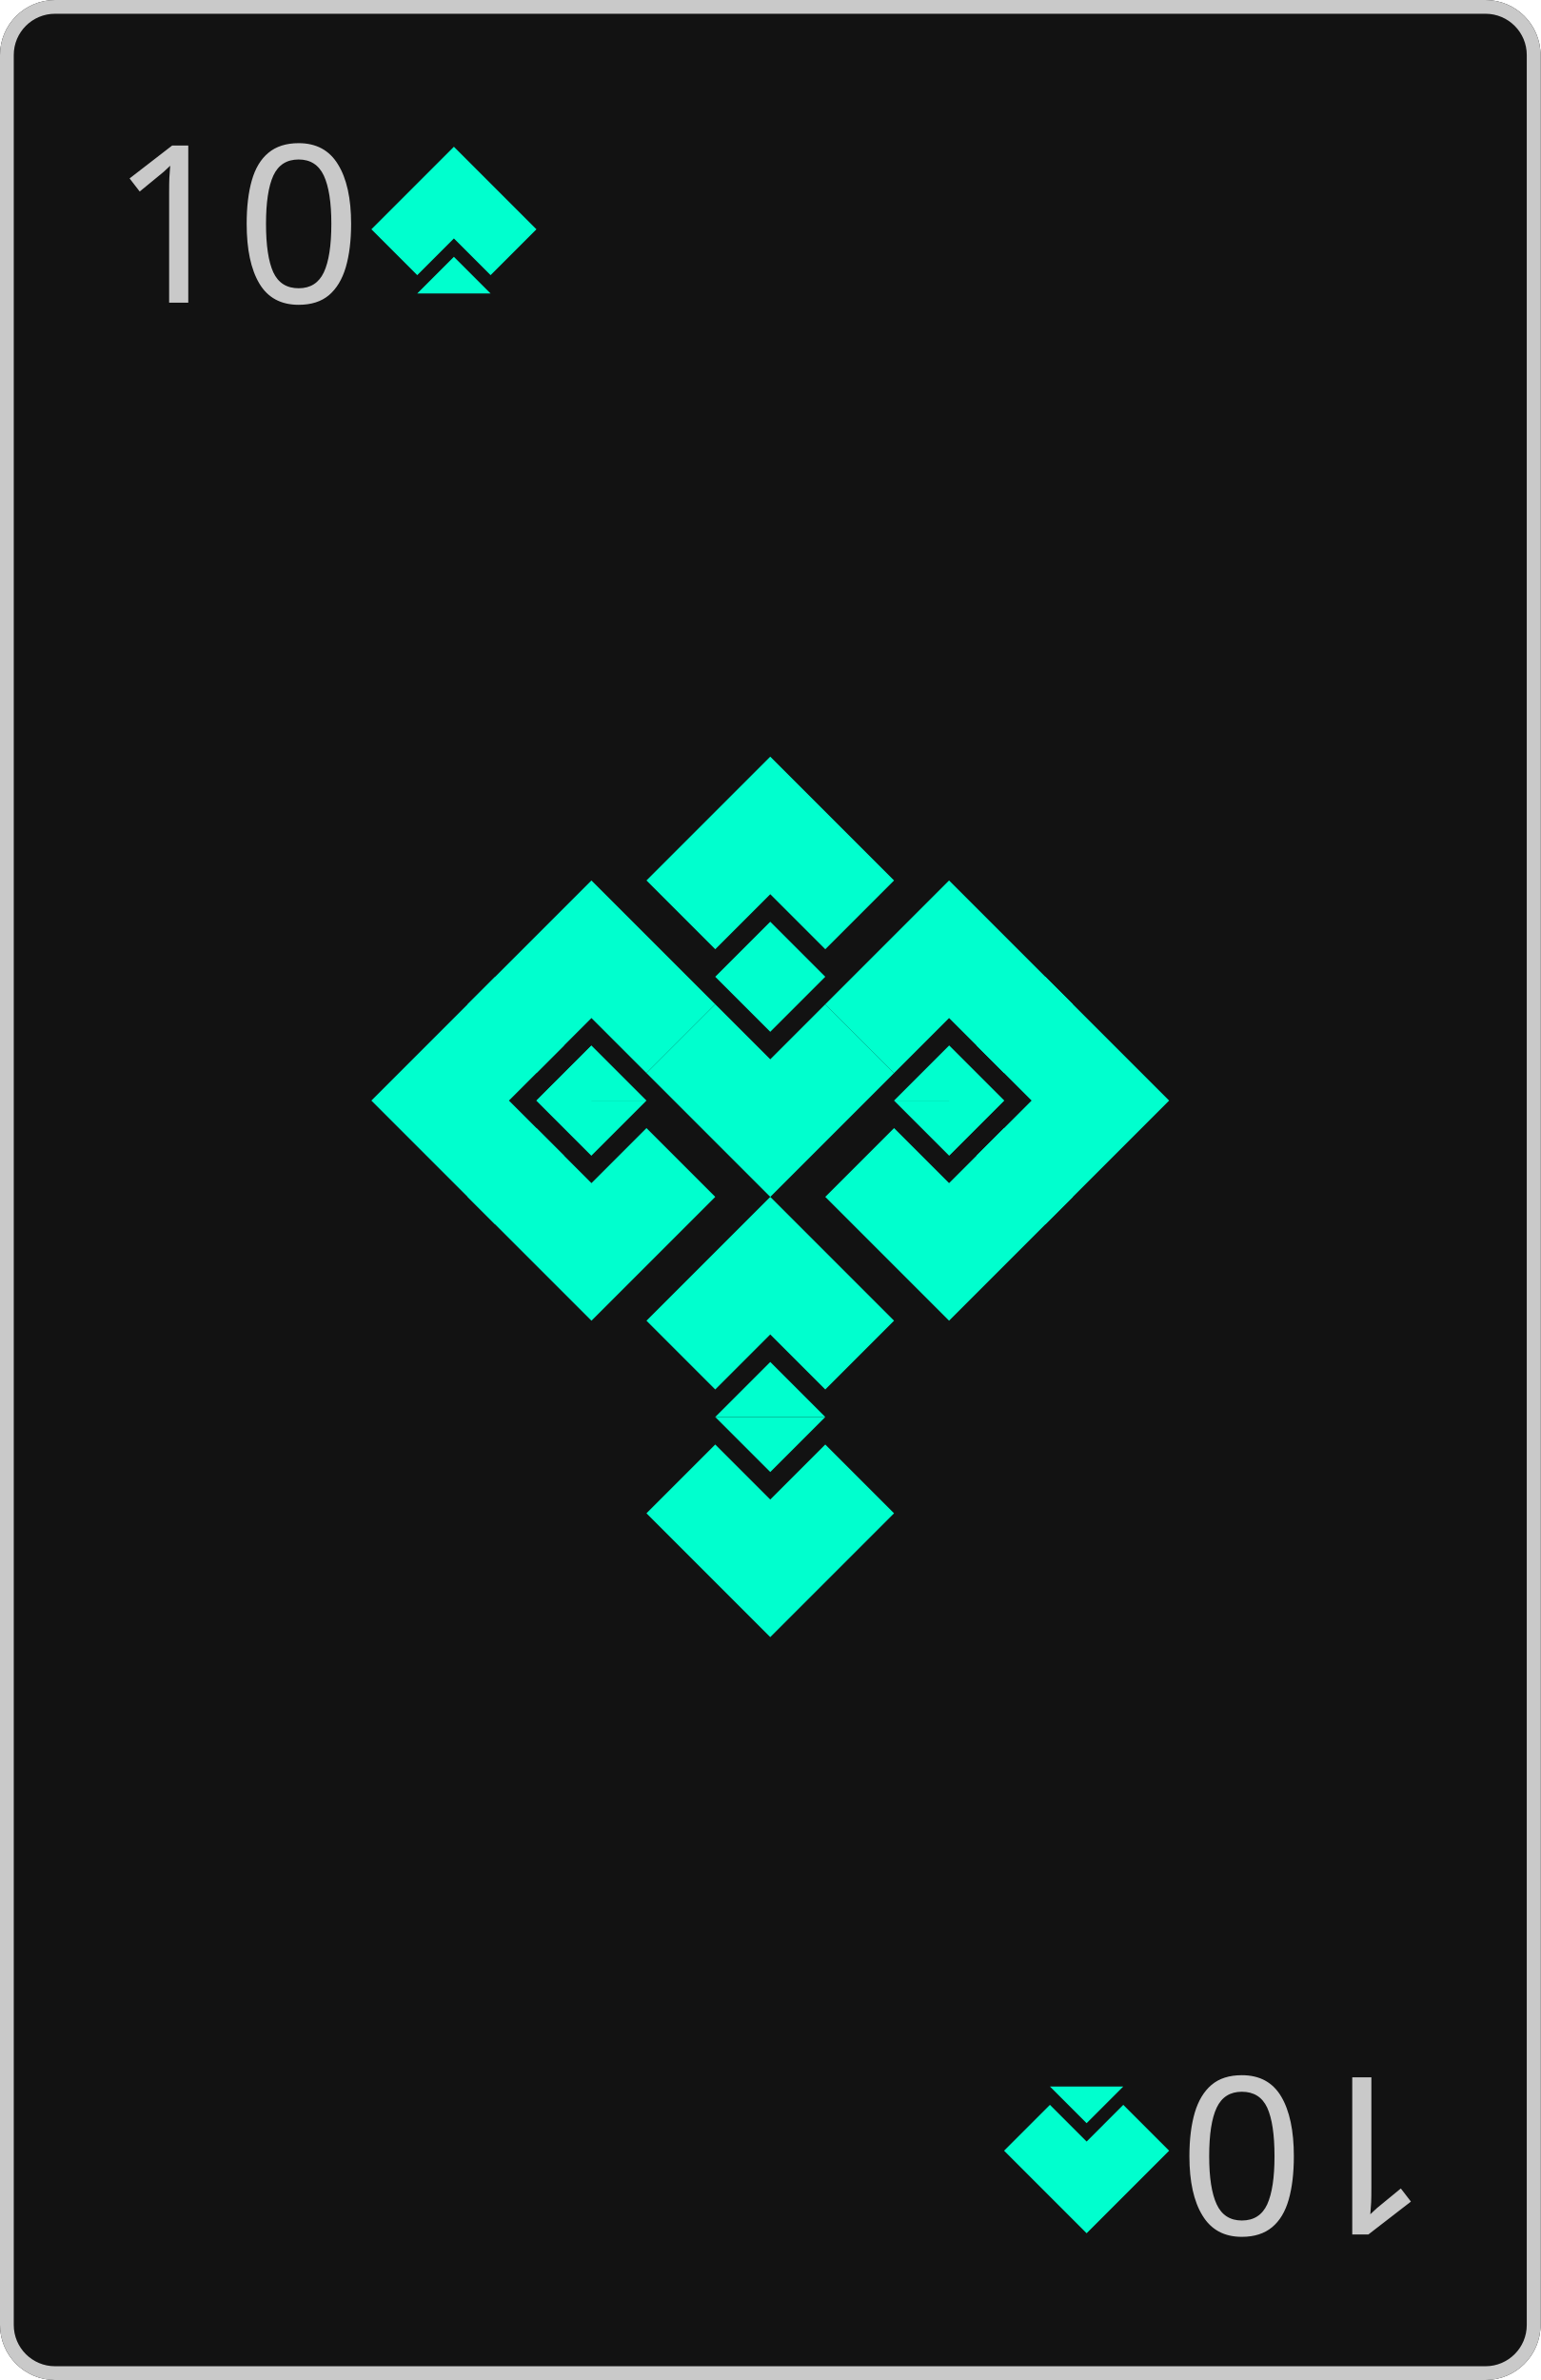
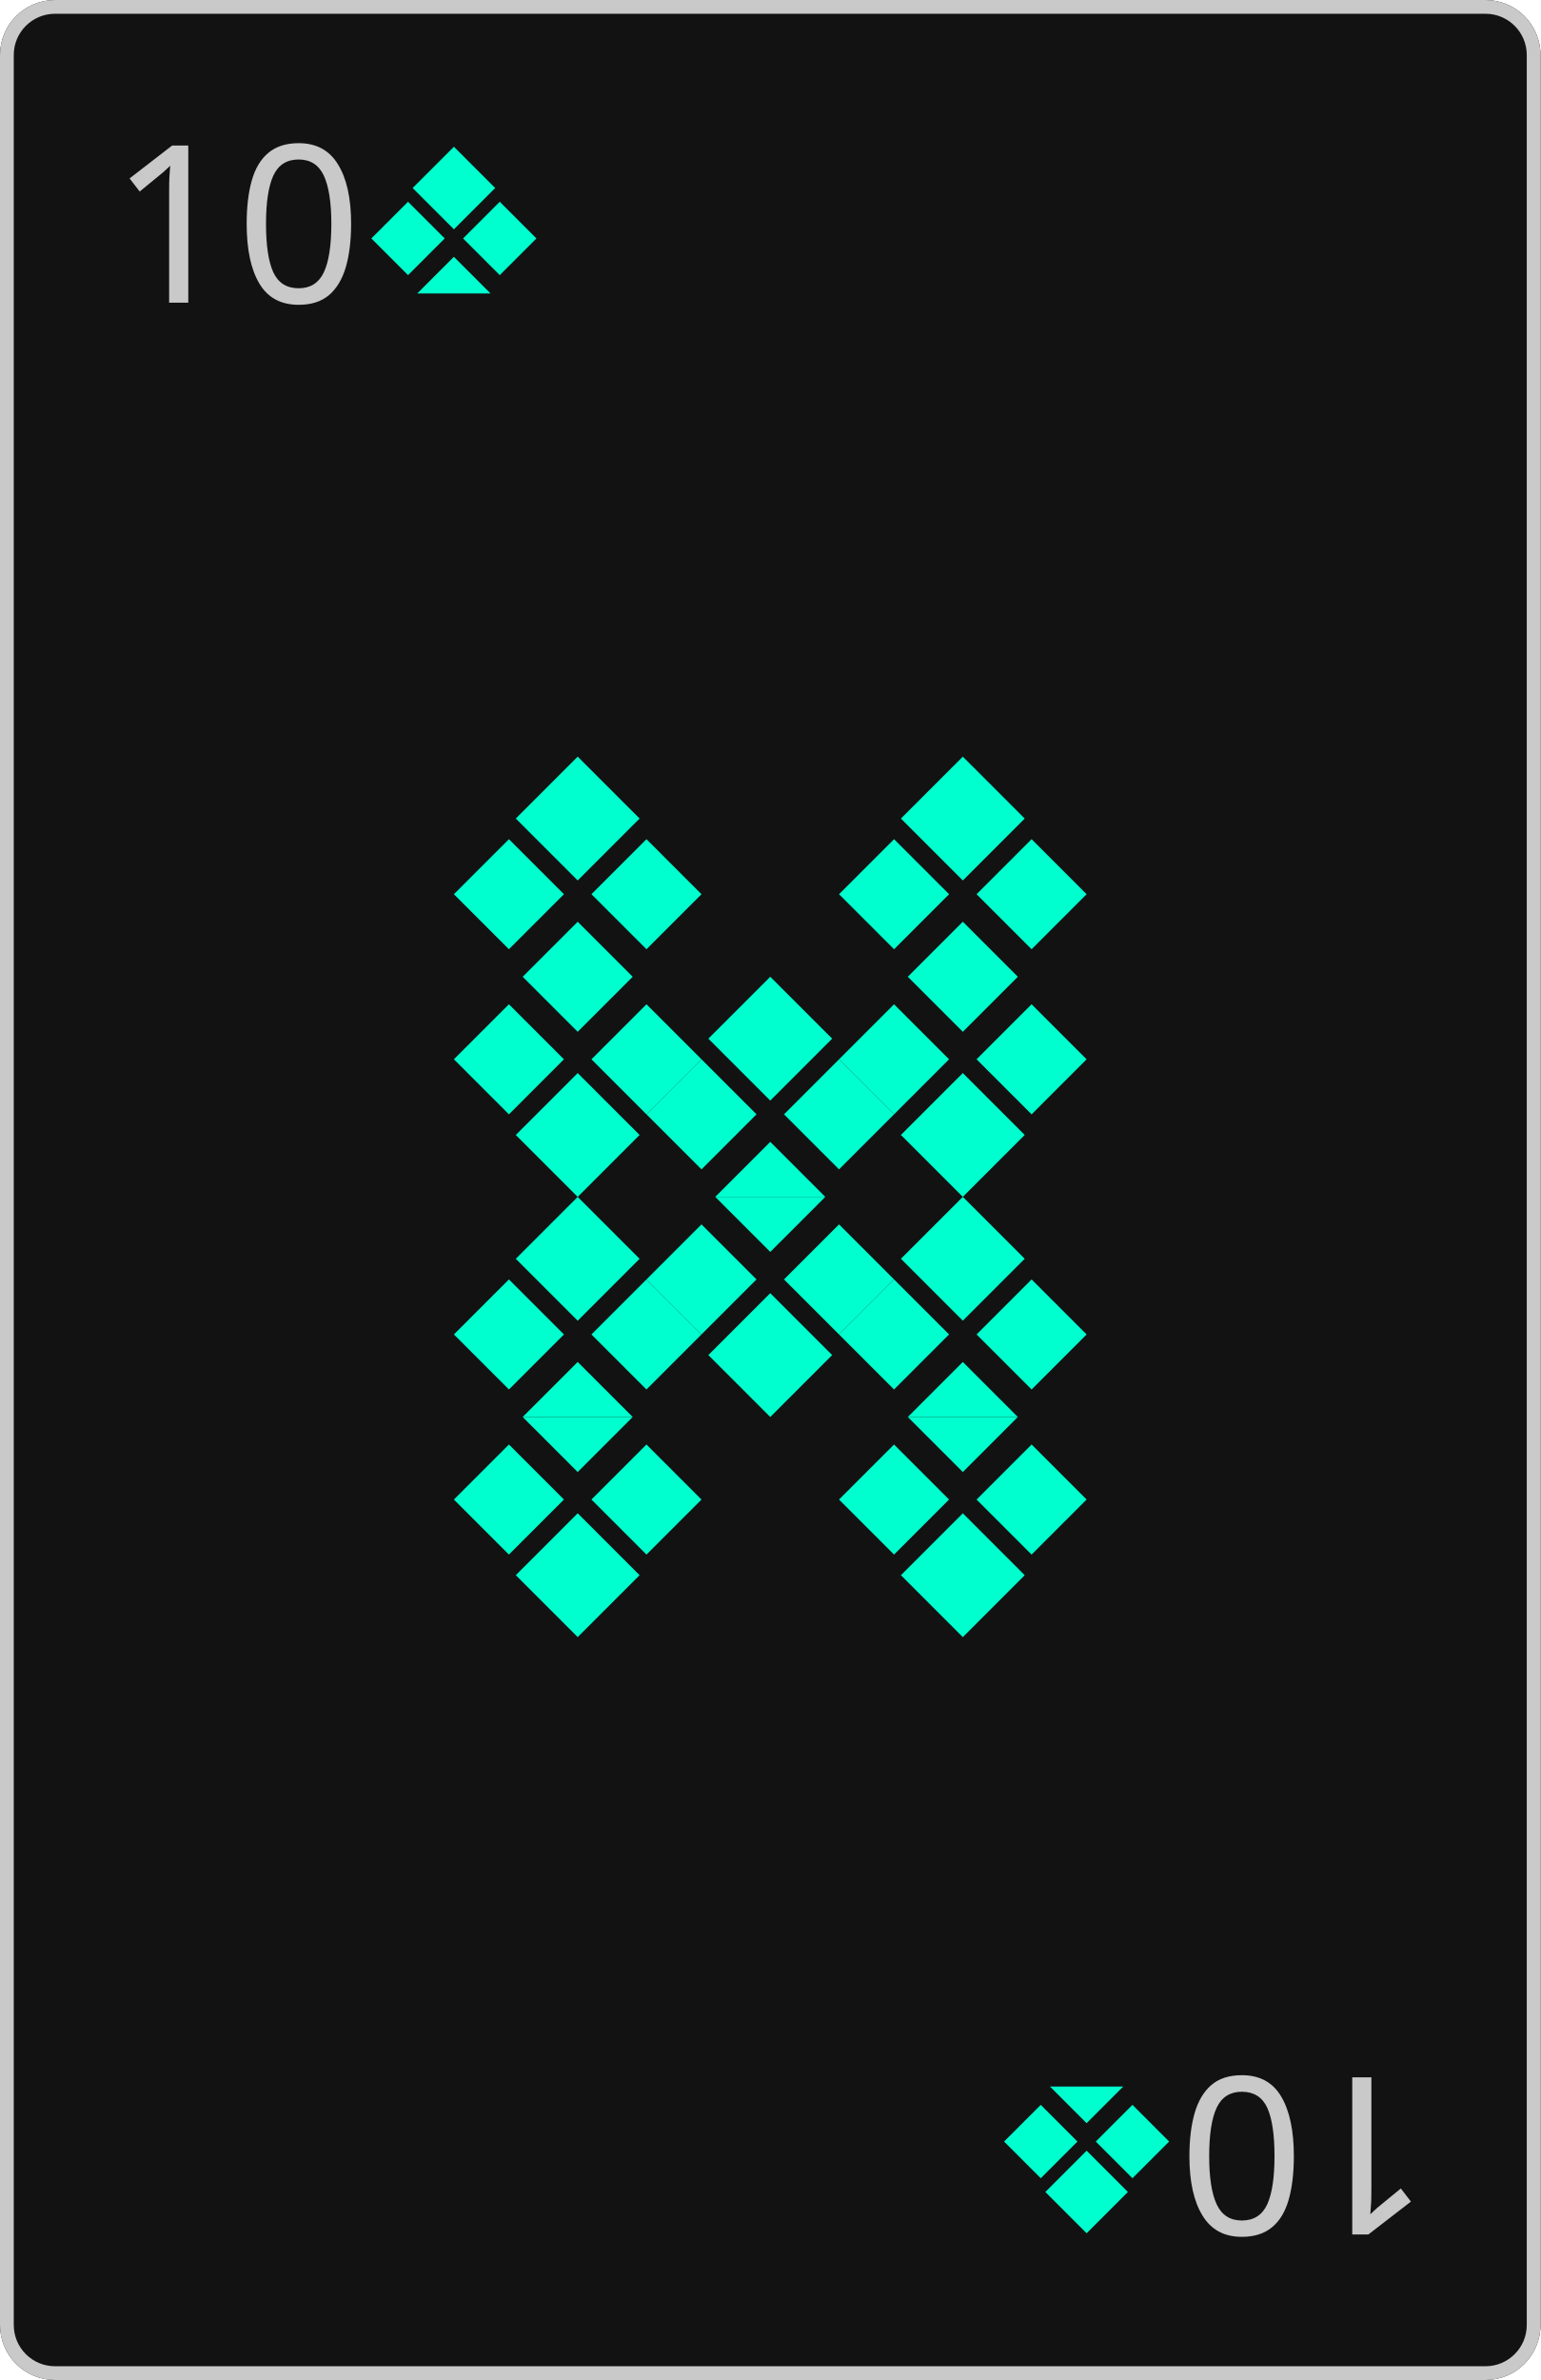
<svg xmlns="http://www.w3.org/2000/svg" width="112" height="173" viewBox="0 0 112 173">
  <defs>
    <style>.a{fill:none;}.b{fill:#121212;stroke:#c9c9c9;stroke-linejoin:bevel;}.c{fill:#c9c9c9;font-size:16px;font-family:PTSans-Regular, PT Sans;}.d{clip-path:url(#a);}.e{fill:#00ffce;}.f{clip-path:url(#c);}.g{stroke:none;}</style>
    <clipPath id="a">
      <rect class="a" width="16" height="16" />
    </clipPath>
    <clipPath id="c">
      <rect class="a" width="24" height="24" />
    </clipPath>
  </defs>
-   <g transform="translate(-1151 -72)">
-     <g class="b" transform="translate(1151 72)">
-       <rect class="g" width="112" height="173" rx="4" />
-       <rect class="a" x="0.5" y="0.5" width="111" height="172" rx="3.5" />
+   <g transform="translate(-1151 -281)">
+     <g transform="translate(959 219)">
+       <g class="b" transform="translate(192 62)">
+         <rect class="g" width="112" height="173" rx="4" />
+         <rect class="a" x="0.5" y="0.5" width="111" height="172" rx="3.5" />
+       </g>
+       <text class="c" transform="translate(200 84)">
+         <tspan x="0" y="0">10</tspan>
+       </text>
+       <text class="c" transform="translate(296 213) rotate(180)">
+         <tspan x="0" y="0">10</tspan>
+       </text>
    </g>
-     <text class="c" transform="translate(1159 94)">
-       <tspan x="0" y="0">10</tspan>
-     </text>
-     <text class="c" transform="translate(1255 223) rotate(180)">
-       <tspan x="0" y="0">10</tspan>
-     </text>
-     <g transform="translate(1082)">
-       <g class="d" transform="translate(94 80)">
-         <path class="e" d="M116.333,330.667l6,6L119,340l-2.667-2.667L113.667,340l-3.333-3.333Z" transform="translate(-108.333 -328)" />
-         <path class="e" d="M116.333,338.667l-2.667,2.667H119Z" transform="translate(-108.333 -328)" />
+     <g transform="translate(526 10)">
+       <g class="d" transform="translate(650 279)">
+         <rect class="e" width="4.243" height="4.243" transform="translate(5 5.667) rotate(-45)" />
+         <rect class="e" width="3.771" height="3.771" transform="translate(2 9.333) rotate(-45)" />
+         <rect class="e" width="3.771" height="3.771" transform="translate(8.667 9.333) rotate(-45)" />
+         <path class="e" d="M133,338.667l-2.667,2.667h5.333Z" transform="translate(-125 -328)" />
        <rect class="a" width="16" height="16" />
      </g>
-       <g class="d" transform="translate(156 237) rotate(180)">
-         <path class="e" d="M116.333,330.667l6,6L119,340l-2.667-2.667L113.667,340l-3.333-3.333Z" transform="translate(-108.333 -328)" />
-         <path class="e" d="M116.333,338.667l-2.667,2.667H119Z" transform="translate(-108.333 -328)" />
+       <g class="d" transform="translate(712 436) rotate(180)">
+         <rect class="e" width="4.243" height="4.243" transform="translate(5 5.667) rotate(-45)" />
+         <rect class="e" width="3.771" height="3.771" transform="translate(2 9.333) rotate(-45)" />
+         <rect class="e" width="3.771" height="3.771" transform="translate(8.667 9.333) rotate(-45)" />
+         <path class="e" d="M133,338.667l-2.667,2.667h5.333Z" transform="translate(-125 -328)" />
        <rect class="a" width="16" height="16" />
      </g>
    </g>
-     <g class="f" transform="translate(1174 164) rotate(-90)">
-       <path class="e" d="M121,294l9,9-5,5-4-4-4,4-5-5Z" transform="translate(-109 -290)" />
-       <path class="e" d="M121,306l-4,4h8Z" transform="translate(-109 -290)" />
-       <rect class="a" width="24" height="24" />
-     </g>
-     <g class="f" transform="translate(1240 140) rotate(90)">
-       <path class="e" d="M121,294l9,9-5,5-4-4-4,4-5-5Z" transform="translate(-109 -290)" />
-       <path class="e" d="M121,306l-4,4h8Z" transform="translate(-109 -290)" />
-       <rect class="a" width="24" height="24" />
-     </g>
-     <g class="f" transform="translate(1219 163) rotate(180)">
-       <path class="e" d="M121,294l9,9-5,5-4-4-4,4-5-5Z" transform="translate(-109 -290)" />
-       <path class="e" d="M121,306l-4,4h8Z" transform="translate(-109 -290)" />
-       <rect class="a" width="24" height="24" />
-     </g>
-     <g class="f" transform="translate(1219 195) rotate(180)">
-       <path class="e" d="M121,294l9,9-5,5-4-4-4,4-5-5Z" transform="translate(-109 -290)" />
-       <path class="e" d="M121,306l-4,4h8Z" transform="translate(-109 -290)" />
-       <rect class="a" width="24" height="24" />
-     </g>
-     <g class="f" transform="translate(1182 132)">
-       <path class="e" d="M121,294l9,9-5,5-4-4-4,4-5-5Z" transform="translate(-109 -290)" />
-       <path class="e" d="M121,306l-4,4h8Z" transform="translate(-109 -290)" />
-       <rect class="a" width="24" height="24" />
-     </g>
-     <g class="f" transform="translate(1232 172) rotate(180)">
-       <path class="e" d="M121,294l9,9-5,5-4-4-4,4-5-5Z" transform="translate(-109 -290)" />
-       <path class="e" d="M121,306l-4,4h8Z" transform="translate(-109 -290)" />
-       <rect class="a" width="24" height="24" />
-     </g>
-     <g class="f" transform="translate(1206 172) rotate(180)">
-       <path class="e" d="M121,294l9,9-5,5-4-4-4,4-5-5Z" transform="translate(-109 -290)" />
-       <path class="e" d="M121,306l-4,4h8Z" transform="translate(-109 -290)" />
-       <rect class="a" width="24" height="24" />
-     </g>
-     <g class="f" transform="translate(1208 132)">
-       <path class="e" d="M121,294l9,9-5,5-4-4-4,4-5-5Z" transform="translate(-109 -290)" />
-       <path class="e" d="M121,306l-4,4h8Z" transform="translate(-109 -290)" />
-       <rect class="a" width="24" height="24" />
-     </g>
-     <g class="f" transform="translate(1195 123)">
-       <path class="e" d="M121,294l9,9-5,5-4-4-4,4-5-5Z" transform="translate(-109 -290)" />
-       <path class="e" d="M121,306l-4,4h8Z" transform="translate(-109 -290)" />
-       <rect class="a" width="24" height="24" />
-     </g>
-     <g class="f" transform="translate(1195 155)">
-       <path class="e" d="M121,294l9,9-5,5-4-4-4,4-5-5Z" transform="translate(-109 -290)" />
-       <path class="e" d="M121,306l-4,4h8Z" transform="translate(-109 -290)" />
-       <rect class="a" width="24" height="24" />
+     <g transform="translate(-1 -1)">
+       <g class="f" transform="translate(1196 349)">
+         <rect class="e" width="6.364" height="6.364" transform="translate(7.5 8.5) rotate(-45)" />
+         <rect class="e" width="5.657" height="5.657" transform="translate(3 14) rotate(-45)" />
+         <rect class="e" width="5.657" height="5.657" transform="translate(13 14) rotate(-45)" />
+         <path class="e" d="M146,306l-4,4h8Z" transform="translate(-134 -290)" />
+         <rect class="a" width="24" height="24" />
+       </g>
+       <g class="f" transform="translate(1182 333)">
+         <rect class="e" width="6.364" height="6.364" transform="translate(7.5 8.5) rotate(-45)" />
+         <rect class="e" width="5.657" height="5.657" transform="translate(3 14) rotate(-45)" />
+         <rect class="e" width="5.657" height="5.657" transform="translate(13 14) rotate(-45)" />
+         <path class="e" d="M146,306l-4,4h8Z" transform="translate(-134 -290)" />
+         <rect class="a" width="24" height="24" />
+       </g>
+       <g class="f" transform="translate(1182 365)">
+         <rect class="e" width="6.364" height="6.364" transform="translate(7.5 8.5) rotate(-45)" />
+         <rect class="e" width="5.657" height="5.657" transform="translate(3 14) rotate(-45)" />
+         <rect class="e" width="5.657" height="5.657" transform="translate(13 14) rotate(-45)" />
+         <path class="e" d="M146,306l-4,4h8Z" transform="translate(-134 -290)" />
+         <rect class="a" width="24" height="24" />
+       </g>
+       <g class="f" transform="translate(1234 373) rotate(180)">
+         <rect class="e" width="6.364" height="6.364" transform="translate(7.5 8.5) rotate(-45)" />
+         <rect class="e" width="5.657" height="5.657" transform="translate(3 14) rotate(-45)" />
+         <rect class="e" width="5.657" height="5.657" transform="translate(13 14) rotate(-45)" />
+         <path class="e" d="M146,306l-4,4h8Z" transform="translate(-134 -290)" />
+         <rect class="a" width="24" height="24" />
+       </g>
+       <g class="f" transform="translate(1234 405) rotate(180)">
+         <rect class="e" width="6.364" height="6.364" transform="translate(7.5 8.5) rotate(-45)" />
+         <rect class="e" width="5.657" height="5.657" transform="translate(3 14) rotate(-45)" />
+         <rect class="e" width="5.657" height="5.657" transform="translate(13 14) rotate(-45)" />
+         <path class="e" d="M146,306l-4,4h8Z" transform="translate(-134 -290)" />
+         <rect class="a" width="24" height="24" />
+       </g>
+       <g class="f" transform="translate(1210 333)">
+         <rect class="e" width="6.364" height="6.364" transform="translate(7.5 8.5) rotate(-45)" />
+         <rect class="e" width="5.657" height="5.657" transform="translate(3 14) rotate(-45)" />
+         <rect class="e" width="5.657" height="5.657" transform="translate(13 14) rotate(-45)" />
+         <path class="e" d="M146,306l-4,4h8Z" transform="translate(-134 -290)" />
+         <rect class="a" width="24" height="24" />
+       </g>
+       <g class="f" transform="translate(1210 365)">
+         <rect class="e" width="6.364" height="6.364" transform="translate(7.5 8.5) rotate(-45)" />
+         <rect class="e" width="5.657" height="5.657" transform="translate(3 14) rotate(-45)" />
+         <rect class="e" width="5.657" height="5.657" transform="translate(13 14) rotate(-45)" />
+         <path class="e" d="M146,306l-4,4h8Z" transform="translate(-134 -290)" />
+         <rect class="a" width="24" height="24" />
+       </g>
+       <g class="f" transform="translate(1220 389) rotate(180)">
+         <rect class="e" width="6.364" height="6.364" transform="translate(7.5 8.5) rotate(-45)" />
+         <rect class="e" width="5.657" height="5.657" transform="translate(3 14) rotate(-45)" />
+         <rect class="e" width="5.657" height="5.657" transform="translate(13 14) rotate(-45)" />
+         <path class="e" d="M146,306l-4,4h8Z" transform="translate(-134 -290)" />
+         <rect class="a" width="24" height="24" />
+       </g>
+       <g class="f" transform="translate(1206 373) rotate(180)">
+         <rect class="e" width="6.364" height="6.364" transform="translate(7.5 8.5) rotate(-45)" />
+         <rect class="e" width="5.657" height="5.657" transform="translate(3 14) rotate(-45)" />
+         <rect class="e" width="5.657" height="5.657" transform="translate(13 14) rotate(-45)" />
+         <path class="e" d="M146,306l-4,4h8Z" transform="translate(-134 -290)" />
+         <rect class="a" width="24" height="24" />
+       </g>
+       <g class="f" transform="translate(1206 405) rotate(180)">
+         <rect class="e" width="6.364" height="6.364" transform="translate(7.5 8.5) rotate(-45)" />
+         <rect class="e" width="5.657" height="5.657" transform="translate(3 14) rotate(-45)" />
+         <rect class="e" width="5.657" height="5.657" transform="translate(13 14) rotate(-45)" />
+         <path class="e" d="M146,306l-4,4h8Z" transform="translate(-134 -290)" />
+         <rect class="a" width="24" height="24" />
+       </g>
    </g>
  </g>
</svg>
